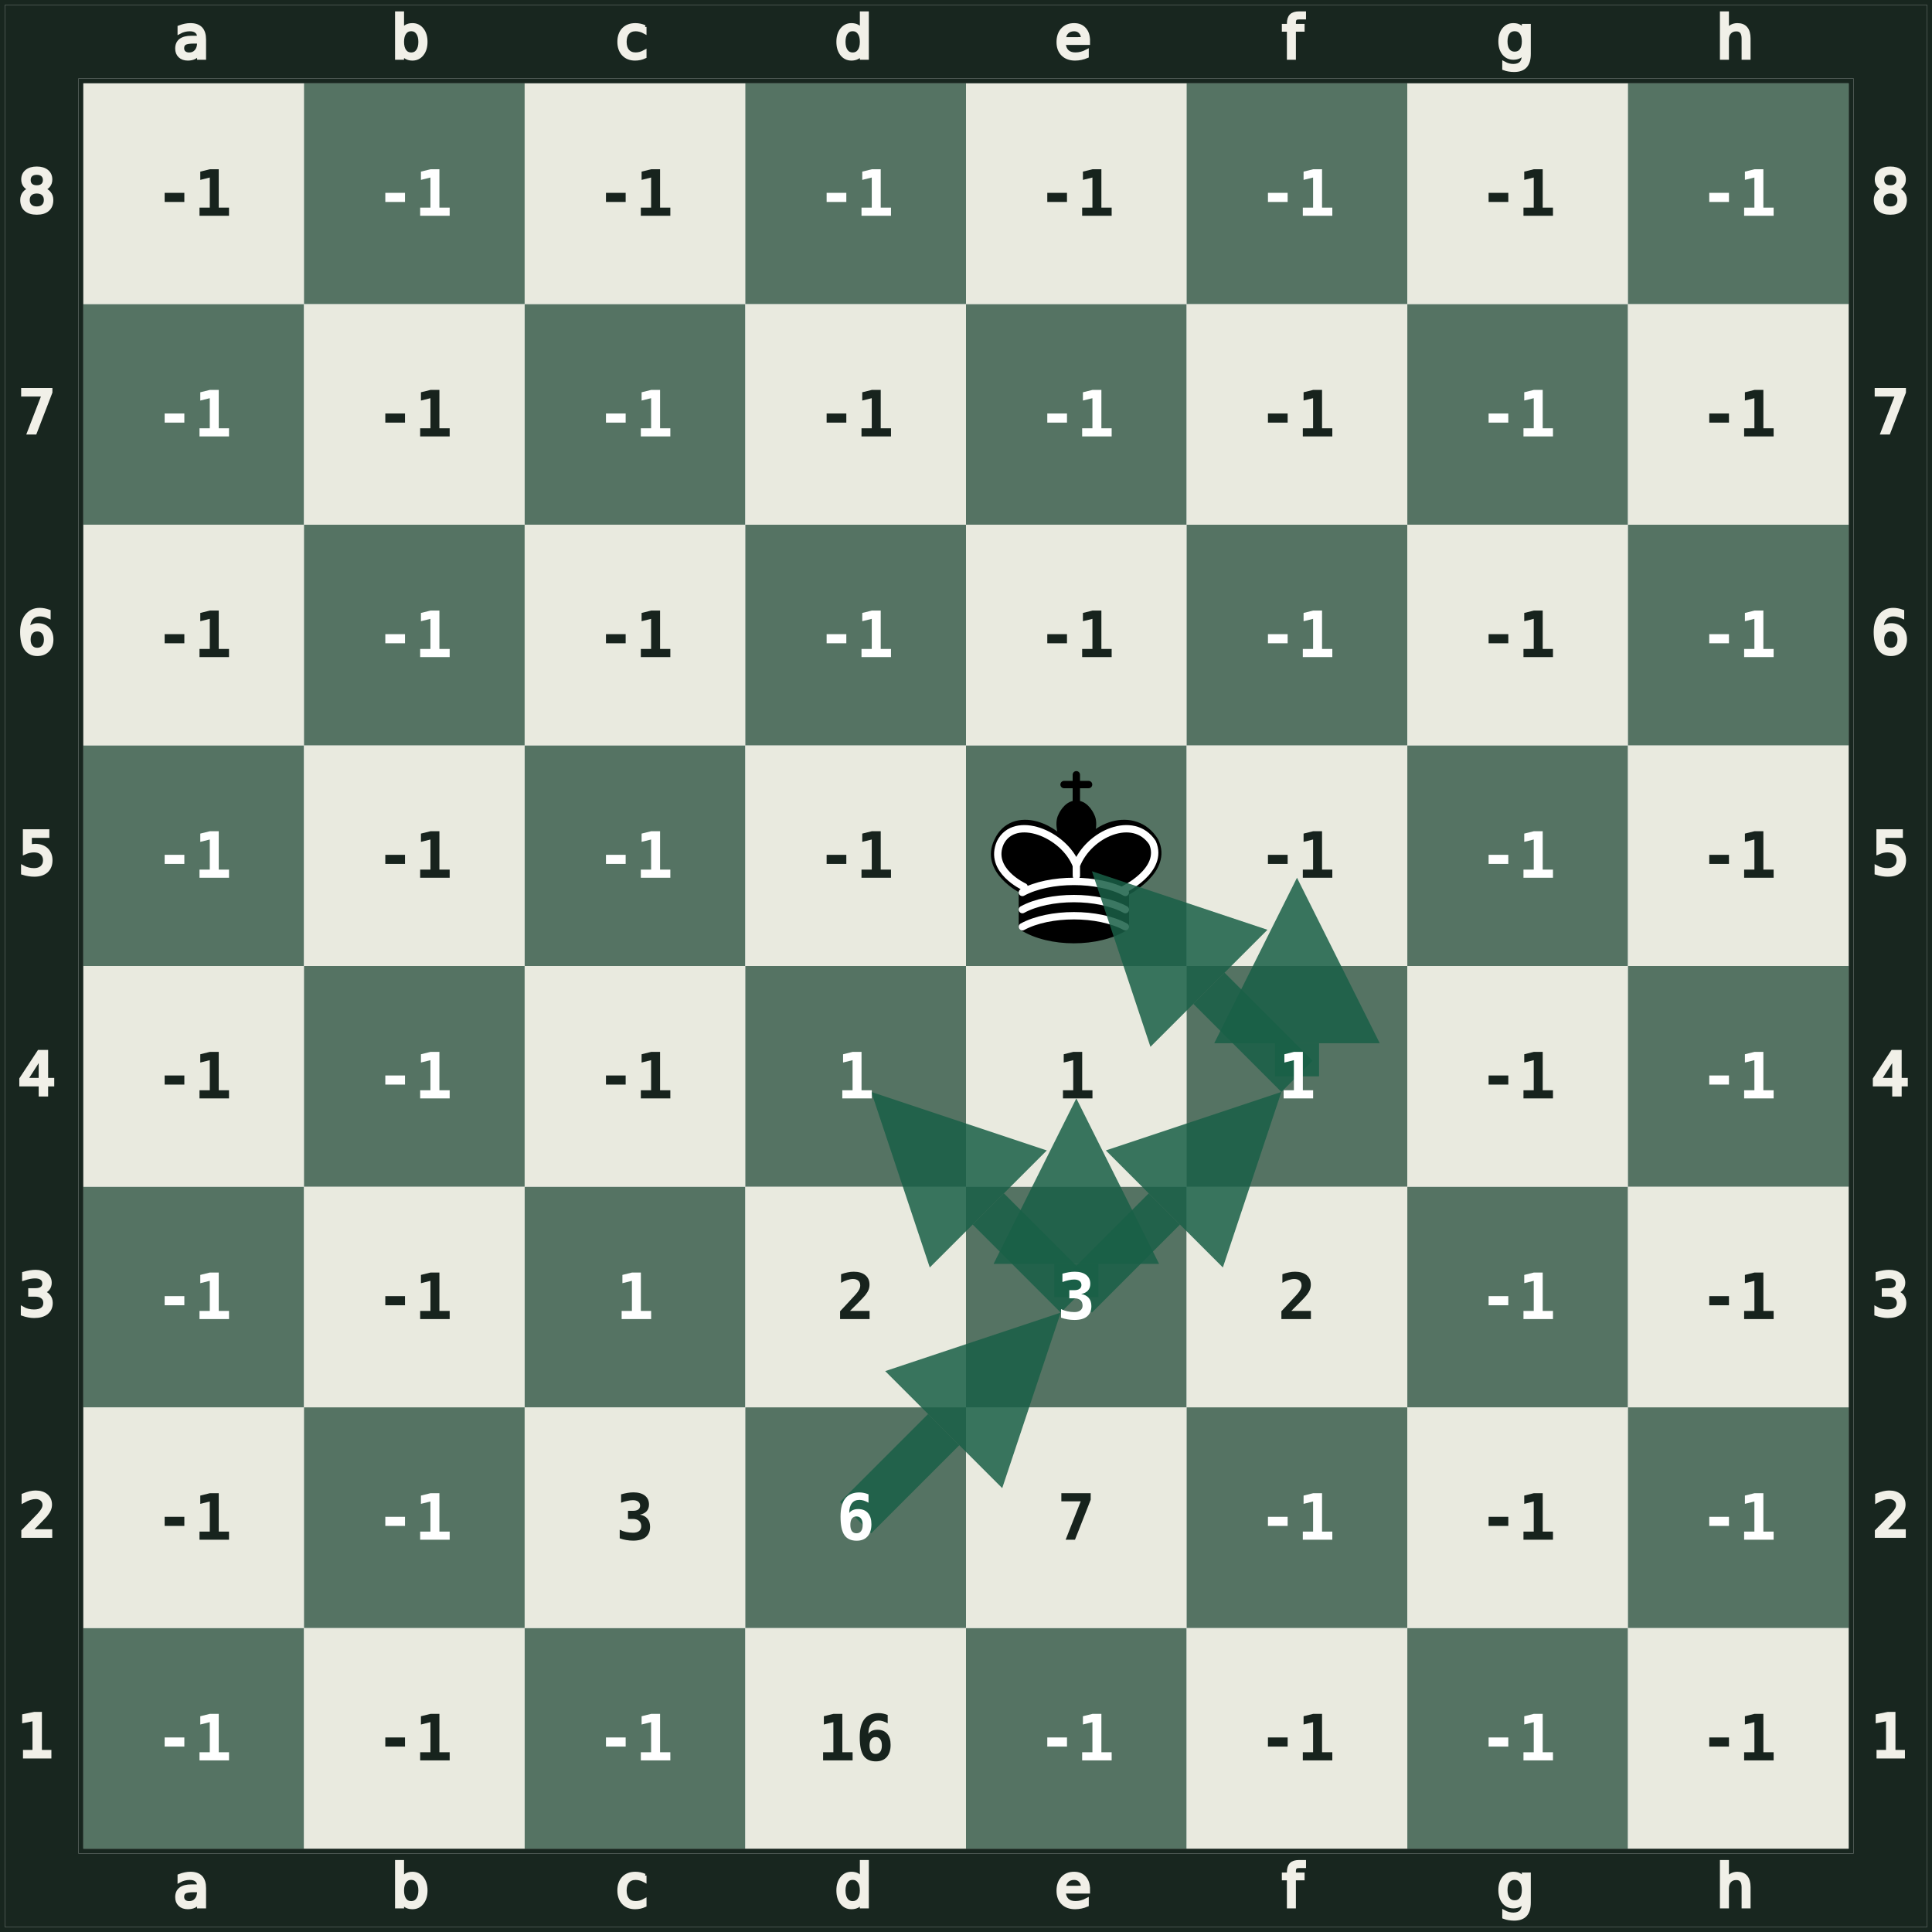
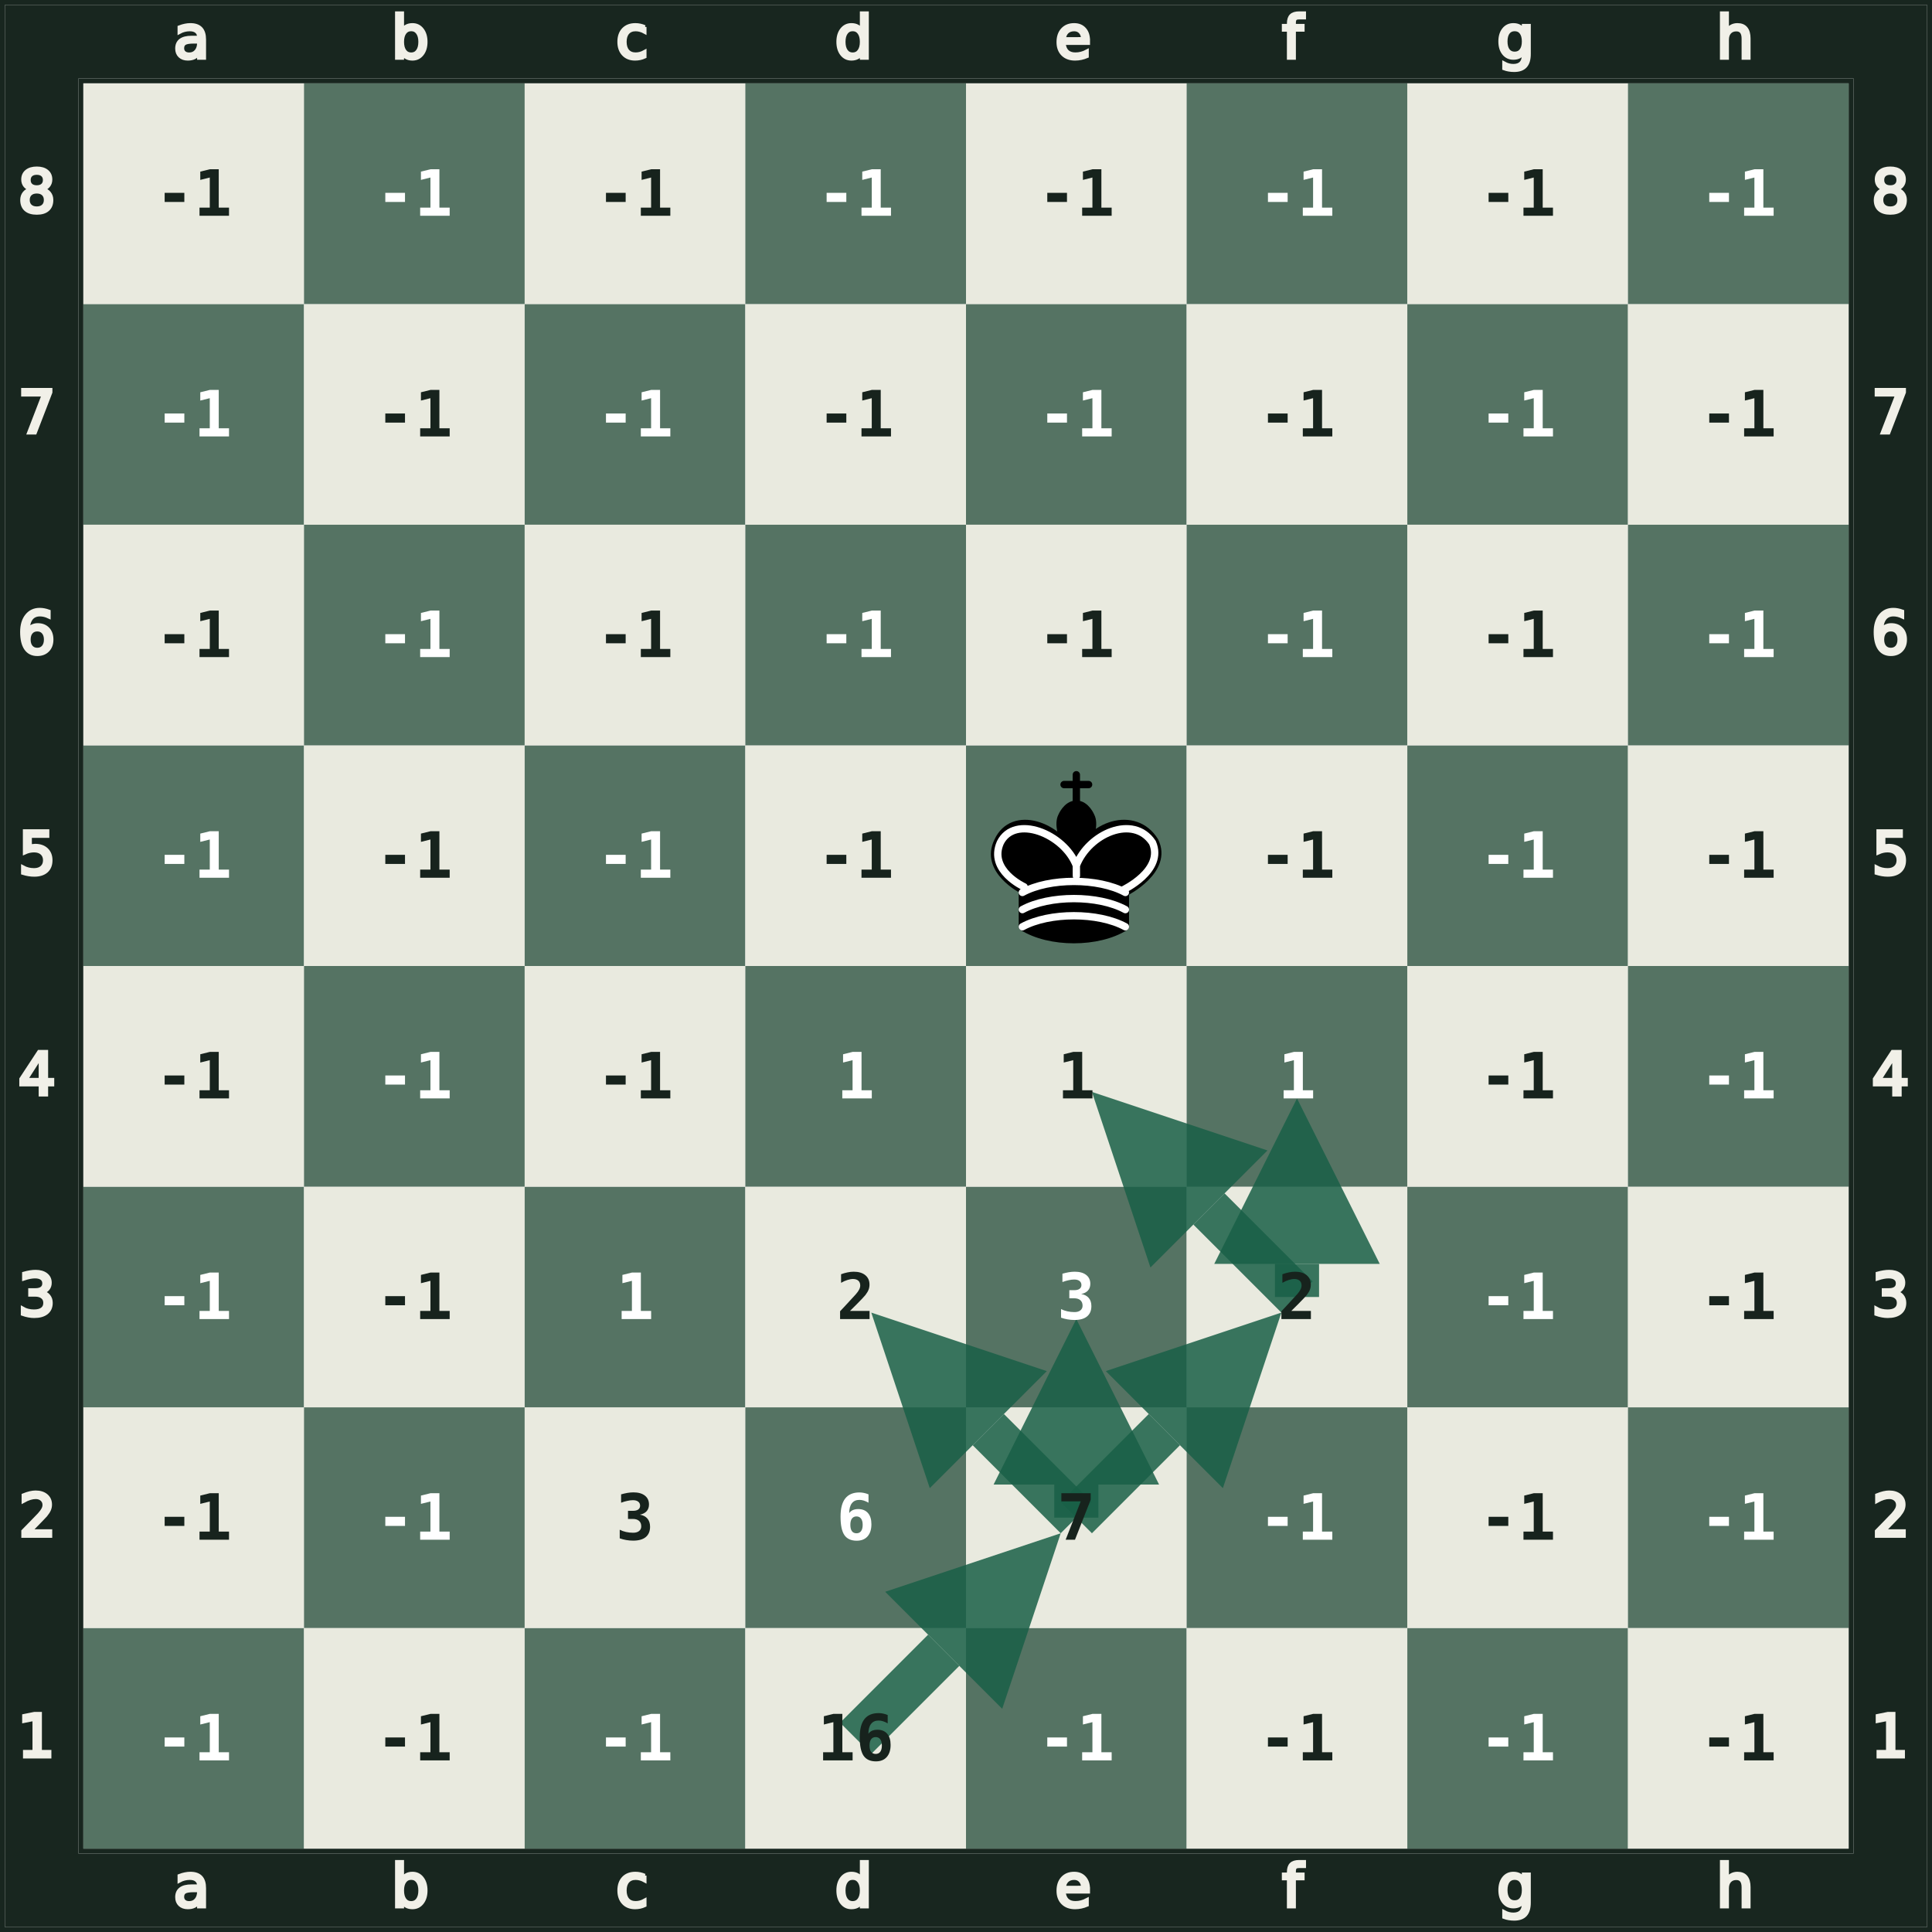
<svg xmlns="http://www.w3.org/2000/svg" xmlns:xlink="http://www.w3.org/1999/xlink" viewBox="0 0 394 394">
  <style>.piece { filter: drop-shadow(0 1px 0 rgba(255,255,255,.18)); }</style>
  <defs>
    <g id="black-king" class="black king" fill="none" fill-rule="evenodd" stroke="#000" stroke-width="1.5" stroke-linecap="round" stroke-linejoin="round">
      <path d="M22.5 11.63V6" stroke-linejoin="miter" />
      <path d="M22.5 25s4.5-7.5 3-10.5c0 0-1-2.5-3-2.5s-3 2.5-3 2.5c-1.5 3 3 10.5 3 10.5" fill="#000" stroke-linecap="butt" stroke-linejoin="miter" />
      <path d="M11.5 37c5.5 3.5 15.5 3.5 21 0v-7s9-4.5 6-10.5c-4-6.5-13.5-3.5-16 4V27v-3.5c-3.5-7.5-13-10.5-16-4-3 6 5 10 5 10V37z" fill="#000" />
      <path d="M20 8h5" stroke-linejoin="miter" />
      <path d="M32 29.5s8.5-4 6.03-9.65C34.15 14 25 18 22.5 24.5l.01 2.1-.01-2.1C20 18 9.906 14 6.997 19.85c-2.497 5.65 4.853 9 4.853 9M11.5 30c5.5-3 15.5-3 21 0m-21 3.5c5.5-3 15.5-3 21 0m-21 3.5c5.5-3 15.5-3 21 0" stroke="#fff" />
    </g>
  </defs>
  <rect x="0.5" y="0.5" width="393" height="393" fill="none" stroke="#18261f" stroke-width="1" />
  <rect x="8.5" y="8.5" width="377" height="377" fill="none" stroke="#18261f" stroke-width="15" />
  <rect x="16.5" y="16.5" width="361" height="361" fill="none" stroke="#18261f" stroke-width="1" />
  <g transform="translate(22, 1) scale(0.75, 0.75)" fill="#f1f0e8" stroke="#f1f0e8">
    <path d="M23.328 10.016q-1.742 0-2.414.398-.672.398-.672 1.36 0 .765.5 1.218.508.445 1.375.445 1.196 0 1.914-.843.727-.852.727-2.258v-.32zm2.867-.594v4.992h-1.437v-1.328q-.492.797-1.227 1.18-.734.375-1.797.375-1.343 0-2.14-.75-.79-.758-.79-2.024 0-1.476.985-2.226.992-.75 2.953-.75h2.016V8.75q0-.992-.656-1.531-.649-.547-1.829-.547-.75 0-1.46.18-.711.18-1.368.539V6.062q.79-.304 1.532-.453.742-.156 1.445-.156 1.898 0 2.836.984.937.985.937 2.985z" />
  </g>
  <g transform="translate(22, 378) scale(0.75, 0.75)" fill="#f1f0e8" stroke="#f1f0e8">
    <path d="M23.328 10.016q-1.742 0-2.414.398-.672.398-.672 1.36 0 .765.5 1.218.508.445 1.375.445 1.196 0 1.914-.843.727-.852.727-2.258v-.32zm2.867-.594v4.992h-1.437v-1.328q-.492.797-1.227 1.18-.734.375-1.797.375-1.343 0-2.14-.75-.79-.758-.79-2.024 0-1.476.985-2.226.992-.75 2.953-.75h2.016V8.75q0-.992-.656-1.531-.649-.547-1.829-.547-.75 0-1.46.18-.711.18-1.368.539V6.062q.79-.304 1.532-.453.742-.156 1.445-.156 1.898 0 2.836.984.937.985.937 2.985z" />
  </g>
  <g transform="translate(67, 1) scale(0.75, 0.75)" fill="#f1f0e8" stroke="#f1f0e8">
    <path d="M24.922 10.047q0-1.586-.656-2.485-.649-.906-1.79-.906-1.14 0-1.796.906-.649.899-.649 2.485 0 1.586.649 2.492.656.898 1.797.898 1.14 0 1.789-.898.656-.906.656-2.492zm-4.89-3.055q.452-.781 1.14-1.156.695-.383 1.656-.383 1.594 0 2.586 1.266 1 1.265 1 3.328 0 2.062-1 3.328-.992 1.266-2.586 1.266-.96 0-1.656-.375-.688-.383-1.14-1.164v1.312h-1.446V2.258h1.445z" />
  </g>
  <g transform="translate(67, 378) scale(0.75, 0.75)" fill="#f1f0e8" stroke="#f1f0e8">
    <path d="M24.922 10.047q0-1.586-.656-2.485-.649-.906-1.79-.906-1.14 0-1.796.906-.649.899-.649 2.485 0 1.586.649 2.492.656.898 1.797.898 1.14 0 1.789-.898.656-.906.656-2.492zm-4.89-3.055q.452-.781 1.14-1.156.695-.383 1.656-.383 1.594 0 2.586 1.266 1 1.265 1 3.328 0 2.062-1 3.328-.992 1.266-2.586 1.266-.96 0-1.656-.375-.688-.383-1.14-1.164v1.312h-1.446V2.258h1.445z" />
  </g>
  <g transform="translate(112, 1) scale(0.75, 0.75)" fill="#f1f0e8" stroke="#f1f0e8">
    <path d="M25.96 6v1.344q-.608-.336-1.226-.5-.609-.172-1.234-.172-1.398 0-2.172.89-.773.883-.773 2.485 0 1.601.773 2.492.774.883 2.172.883.625 0 1.234-.164.618-.172 1.227-.508v1.328q-.602.281-1.25.422-.64.14-1.367.14-1.977 0-3.14-1.242-1.165-1.242-1.165-3.351 0-2.14 1.172-3.367 1.18-1.227 3.227-1.227.664 0 1.296.14.633.134 1.227.407z" />
  </g>
  <g transform="translate(112, 378) scale(0.75, 0.75)" fill="#f1f0e8" stroke="#f1f0e8">
    <path d="M25.96 6v1.344q-.608-.336-1.226-.5-.609-.172-1.234-.172-1.398 0-2.172.89-.773.883-.773 2.485 0 1.601.773 2.492.774.883 2.172.883.625 0 1.234-.164.618-.172 1.227-.508v1.328q-.602.281-1.25.422-.64.14-1.367.14-1.977 0-3.14-1.242-1.165-1.242-1.165-3.351 0-2.14 1.172-3.367 1.18-1.227 3.227-1.227.664 0 1.296.14.633.134 1.227.407z" />
  </g>
  <g transform="translate(157, 1) scale(0.75, 0.75)" fill="#f1f0e8" stroke="#f1f0e8">
    <path d="M24.973 6.992V2.258h1.437v12.156h-1.437v-1.312q-.453.78-1.149 1.164-.687.375-1.656.375-1.586 0-2.586-1.266-.992-1.266-.992-3.328 0-2.063.992-3.328 1-1.266 2.586-1.266.969 0 1.656.383.696.375 1.149 1.156zm-4.899 3.055q0 1.586.649 2.492.656.898 1.797.898 1.14 0 1.796-.898.657-.906.657-2.492 0-1.586-.657-2.485-.656-.906-1.796-.906-1.141 0-1.797.906-.649.899-.649 2.485z" />
  </g>
  <g transform="translate(157, 378) scale(0.75, 0.75)" fill="#f1f0e8" stroke="#f1f0e8">
    <path d="M24.973 6.992V2.258h1.437v12.156h-1.437v-1.312q-.453.78-1.149 1.164-.687.375-1.656.375-1.586 0-2.586-1.266-.992-1.266-.992-3.328 0-2.063.992-3.328 1-1.266 2.586-1.266.969 0 1.656.383.696.375 1.149 1.156zm-4.899 3.055q0 1.586.649 2.492.656.898 1.797.898 1.14 0 1.796-.898.657-.906.657-2.492 0-1.586-.657-2.485-.656-.906-1.796-.906-1.141 0-1.797.906-.649.899-.649 2.485z" />
  </g>
  <g transform="translate(202, 1) scale(0.75, 0.75)" fill="#f1f0e8" stroke="#f1f0e8">
    <path d="M26.555 9.68v.703h-6.61q.094 1.484.89 2.265.806.774 2.235.774.828 0 1.602-.203.781-.203 1.547-.61v1.36q-.774.328-1.586.5-.813.172-1.649.172-2.093 0-3.32-1.22-1.219-1.218-1.219-3.296 0-2.148 1.157-3.406 1.164-1.266 3.132-1.266 1.766 0 2.79 1.14 1.03 1.134 1.03 3.087zm-1.438-.422q-.015-1.18-.664-1.883-.64-.703-1.703-.703-1.203 0-1.93.68-.718.68-.828 1.914z" />
  </g>
  <g transform="translate(202, 378) scale(0.75, 0.75)" fill="#f1f0e8" stroke="#f1f0e8">
    <path d="M26.555 9.68v.703h-6.61q.094 1.484.89 2.265.806.774 2.235.774.828 0 1.602-.203.781-.203 1.547-.61v1.36q-.774.328-1.586.5-.813.172-1.649.172-2.093 0-3.32-1.22-1.219-1.218-1.219-3.296 0-2.148 1.157-3.406 1.164-1.266 3.132-1.266 1.766 0 2.79 1.14 1.03 1.134 1.03 3.087zm-1.438-.422q-.015-1.18-.664-1.883-.64-.703-1.703-.703-1.203 0-1.93.68-.718.68-.828 1.914z" />
  </g>
  <g transform="translate(247, 1) scale(0.75, 0.75)" fill="#f1f0e8" stroke="#f1f0e8">
    <path d="M25.285 2.258v1.195H23.91q-.773 0-1.078.313-.297.312-.297 1.125v.773h2.367v1.117h-2.367v7.633H21.09V6.781h-1.375V5.664h1.375v-.61q0-1.46.68-2.124.68-.672 2.156-.672z" />
  </g>
  <g transform="translate(247, 378) scale(0.75, 0.75)" fill="#f1f0e8" stroke="#f1f0e8">
    <path d="M25.285 2.258v1.195H23.91q-.773 0-1.078.313-.297.312-.297 1.125v.773h2.367v1.117h-2.367v7.633H21.09V6.781h-1.375V5.664h1.375v-.61q0-1.46.68-2.124.68-.672 2.156-.672z" />
  </g>
  <g transform="translate(292, 1) scale(0.75, 0.75)" fill="#f1f0e8" stroke="#f1f0e8">
    <path d="M24.973 9.937q0-1.562-.649-2.421-.64-.86-1.804-.86-1.157 0-1.805.86-.64.859-.64 2.421 0 1.555.64 2.415.648.859 1.805.859 1.164 0 1.804-.86.649-.859.649-2.414zm1.437 3.391q0 2.234-.992 3.32-.992 1.094-3.04 1.094-.757 0-1.429-.117-.672-.11-1.304-.344v-1.398q.632.344 1.25.508.617.164 1.257.164 1.414 0 2.118-.743.703-.734.703-2.226v-.711q-.446.773-1.141 1.156-.695.383-1.664.383-1.61 0-2.594-1.227-.984-1.226-.984-3.25 0-2.03.984-3.257.985-1.227 2.594-1.227.969 0 1.664.383t1.14 1.156V5.664h1.438z" />
  </g>
  <g transform="translate(292, 378) scale(0.75, 0.75)" fill="#f1f0e8" stroke="#f1f0e8">
    <path d="M24.973 9.937q0-1.562-.649-2.421-.64-.86-1.804-.86-1.157 0-1.805.86-.64.859-.64 2.421 0 1.555.64 2.415.648.859 1.805.859 1.164 0 1.804-.86.649-.859.649-2.414zm1.437 3.391q0 2.234-.992 3.32-.992 1.094-3.04 1.094-.757 0-1.429-.117-.672-.11-1.304-.344v-1.398q.632.344 1.25.508.617.164 1.257.164 1.414 0 2.118-.743.703-.734.703-2.226v-.711q-.446.773-1.141 1.156-.695.383-1.664.383-1.61 0-2.594-1.227-.984-1.226-.984-3.25 0-2.03.984-3.257.985-1.227 2.594-1.227.969 0 1.664.383t1.14 1.156V5.664h1.438z" />
  </g>
  <g transform="translate(337, 1) scale(0.75, 0.75)" fill="#f1f0e8" stroke="#f1f0e8">
    <path d="M26.164 9.133v5.281h-1.437V9.18q0-1.243-.485-1.86-.484-.617-1.453-.617-1.164 0-1.836.742-.672.742-.672 2.024v4.945h-1.445V2.258h1.445v4.765q.516-.789 1.211-1.18.703-.39 1.617-.39 1.508 0 2.282.938.773.93.773 2.742z" />
  </g>
  <g transform="translate(337, 378) scale(0.75, 0.75)" fill="#f1f0e8" stroke="#f1f0e8">
    <path d="M26.164 9.133v5.281h-1.437V9.18q0-1.243-.485-1.86-.484-.617-1.453-.617-1.164 0-1.836.742-.672.742-.672 2.024v4.945h-1.445V2.258h1.445v4.765q.516-.789 1.211-1.18.703-.39 1.617-.39 1.508 0 2.282.938.773.93.773 2.742z" />
  </g>
  <g transform="translate(0, 337) scale(0.75, 0.75)" fill="#f1f0e8" stroke="#f1f0e8">
    <path d="M6.754 26.996h2.578v-8.898l-2.805.562v-1.437l2.79-.563h1.578v10.336h2.578v1.328h-6.72z" />
  </g>
  <g transform="translate(378, 337) scale(0.75, 0.75)" fill="#f1f0e8" stroke="#f1f0e8">
    <path d="M6.754 26.996h2.578v-8.898l-2.805.562v-1.437l2.79-.563h1.578v10.336h2.578v1.328h-6.72z" />
  </g>
  <g transform="translate(0, 292) scale(0.75, 0.75)" fill="#f1f0e8" stroke="#f1f0e8">
    <path d="M8.195 26.996h5.508v1.328H6.297v-1.328q.898-.93 2.445-2.492 1.555-1.57 1.953-2.024.758-.851 1.055-1.437.305-.594.305-1.164 0-.93-.657-1.516-.648-.586-1.695-.586-.742 0-1.57.258-.82.258-1.758.781v-1.593q.953-.383 1.781-.578.828-.196 1.516-.196 1.812 0 2.89.906 1.079.907 1.079 2.422 0 .72-.274 1.368-.265.64-.976 1.515-.196.227-1.243 1.313-1.046 1.078-2.953 3.023z" />
  </g>
  <g transform="translate(378, 292) scale(0.75, 0.75)" fill="#f1f0e8" stroke="#f1f0e8">
    <path d="M8.195 26.996h5.508v1.328H6.297v-1.328q.898-.93 2.445-2.492 1.555-1.57 1.953-2.024.758-.851 1.055-1.437.305-.594.305-1.164 0-.93-.657-1.516-.648-.586-1.695-.586-.742 0-1.57.258-.82.258-1.758.781v-1.593q.953-.383 1.781-.578.828-.196 1.516-.196 1.812 0 2.89.906 1.079.907 1.079 2.422 0 .72-.274 1.368-.265.64-.976 1.515-.196.227-1.243 1.313-1.046 1.078-2.953 3.023z" />
  </g>
  <g transform="translate(0, 247) scale(0.75, 0.75)" fill="#f1f0e8" stroke="#f1f0e8">
    <path d="M11.434 22.035q1.132.242 1.765 1.008.64.766.64 1.89 0 1.727-1.187 2.672-1.187.946-3.375.946-.734 0-1.515-.149-.774-.14-1.602-.43V26.45q.656.383 1.438.578.78.196 1.632.196 1.485 0 2.258-.586.782-.586.782-1.703 0-1.032-.727-1.61-.719-.586-2.008-.586h-1.36v-1.297h1.423q1.164 0 1.78-.46.618-.47.618-1.344 0-.899-.64-1.375-.633-.485-1.82-.485-.65 0-1.391.141-.743.14-1.633.437V16.95q.898-.25 1.68-.375.788-.125 1.484-.125 1.797 0 2.844.82 1.046.813 1.046 2.204 0 .968-.554 1.64-.555.664-1.578.922z" />
  </g>
  <g transform="translate(378, 247) scale(0.75, 0.75)" fill="#f1f0e8" stroke="#f1f0e8">
    <path d="M11.434 22.035q1.132.242 1.765 1.008.64.766.64 1.89 0 1.727-1.187 2.672-1.187.946-3.375.946-.734 0-1.515-.149-.774-.14-1.602-.43V26.45q.656.383 1.438.578.78.196 1.632.196 1.485 0 2.258-.586.782-.586.782-1.703 0-1.032-.727-1.61-.719-.586-2.008-.586h-1.36v-1.297h1.423q1.164 0 1.78-.46.618-.47.618-1.344 0-.899-.64-1.375-.633-.485-1.82-.485-.65 0-1.391.141-.743.14-1.633.437V16.95q.898-.25 1.68-.375.788-.125 1.484-.125 1.797 0 2.844.82 1.046.813 1.046 2.204 0 .968-.554 1.64-.555.664-1.578.922z" />
  </g>
  <g transform="translate(0, 202) scale(0.75, 0.75)" fill="#f1f0e8" stroke="#f1f0e8">
    <path d="M11.016 18.035L7.03 24.262h3.985zm-.414-1.375h1.984v7.602h1.664v1.312h-1.664v2.75h-1.57v-2.75H5.75v-1.523z" />
  </g>
  <g transform="translate(378, 202) scale(0.75, 0.75)" fill="#f1f0e8" stroke="#f1f0e8">
    <path d="M11.016 18.035L7.03 24.262h3.985zm-.414-1.375h1.984v7.602h1.664v1.312h-1.664v2.75h-1.57v-2.75H5.75v-1.523z" />
  </g>
  <g transform="translate(0, 157) scale(0.75, 0.75)" fill="#f1f0e8" stroke="#f1f0e8">
    <path d="M6.719 16.66h6.195v1.328h-4.75v2.86q.344-.118.688-.172.343-.063.687-.063 1.953 0 3.094 1.07 1.14 1.07 1.14 2.899 0 1.883-1.171 2.93-1.172 1.039-3.305 1.039-.735 0-1.5-.125-.758-.125-1.57-.375v-1.586q.703.383 1.453.57.75.188 1.586.188 1.351 0 2.14-.711.79-.711.79-1.93 0-1.219-.79-1.93-.789-.71-2.14-.71-.633 0-1.266.14-.625.14-1.281.438z" />
  </g>
  <g transform="translate(378, 157) scale(0.75, 0.75)" fill="#f1f0e8" stroke="#f1f0e8">
    <path d="M6.719 16.66h6.195v1.328h-4.75v2.86q.344-.118.688-.172.343-.063.687-.063 1.953 0 3.094 1.07 1.14 1.07 1.14 2.899 0 1.883-1.171 2.93-1.172 1.039-3.305 1.039-.735 0-1.5-.125-.758-.125-1.57-.375v-1.586q.703.383 1.453.57.75.188 1.586.188 1.351 0 2.14-.711.79-.711.79-1.93 0-1.219-.79-1.93-.789-.71-2.14-.71-.633 0-1.266.14-.625.14-1.281.438z" />
  </g>
  <g transform="translate(0, 112) scale(0.75, 0.75)" fill="#f1f0e8" stroke="#f1f0e8">
    <path d="M10.137 21.863q-1.063 0-1.688.727-.617.726-.617 1.992 0 1.258.617 1.992.625.727 1.688.727 1.062 0 1.68-.727.624-.734.624-1.992 0-1.266-.625-1.992-.617-.727-1.68-.727zm3.133-4.945v1.437q-.594-.28-1.204-.43-.601-.148-1.195-.148-1.562 0-2.39 1.055-.82 1.055-.938 3.188.46-.68 1.156-1.04.696-.367 1.531-.367 1.758 0 2.774 1.07 1.023 1.063 1.023 2.899 0 1.797-1.062 2.883-1.063 1.086-2.828 1.086-2.024 0-3.094-1.547-1.07-1.555-1.07-4.5 0-2.766 1.312-4.406 1.313-1.649 3.524-1.649.593 0 1.195.117.61.118 1.266.352z" />
  </g>
  <g transform="translate(378, 112) scale(0.75, 0.75)" fill="#f1f0e8" stroke="#f1f0e8">
    <path d="M10.137 21.863q-1.063 0-1.688.727-.617.726-.617 1.992 0 1.258.617 1.992.625.727 1.688.727 1.062 0 1.68-.727.624-.734.624-1.992 0-1.266-.625-1.992-.617-.727-1.68-.727zm3.133-4.945v1.437q-.594-.28-1.204-.43-.601-.148-1.195-.148-1.562 0-2.39 1.055-.82 1.055-.938 3.188.46-.68 1.156-1.04.696-.367 1.531-.367 1.758 0 2.774 1.07 1.023 1.063 1.023 2.899 0 1.797-1.062 2.883-1.063 1.086-2.828 1.086-2.024 0-3.094-1.547-1.07-1.555-1.07-4.5 0-2.766 1.312-4.406 1.313-1.649 3.524-1.649.593 0 1.195.117.61.118 1.266.352z" />
  </g>
  <g transform="translate(0, 67) scale(0.75, 0.75)" fill="#f1f0e8" stroke="#f1f0e8">
    <path d="M6.25 16.66h7.5v.672L9.516 28.324H7.867l3.985-10.336H6.25z" />
  </g>
  <g transform="translate(378, 67) scale(0.75, 0.75)" fill="#f1f0e8" stroke="#f1f0e8">
    <path d="M6.25 16.66h7.5v.672L9.516 28.324H7.867l3.985-10.336H6.25z" />
  </g>
  <g transform="translate(0, 22) scale(0.75, 0.75)" fill="#f1f0e8" stroke="#f1f0e8">
    <path d="M10 22.785q-1.125 0-1.773.602-.641.601-.641 1.656t.64 1.656q.649.602 1.774.602t1.773-.602q.649-.61.649-1.656 0-1.055-.649-1.656-.64-.602-1.773-.602zm-1.578-.672q-1.016-.25-1.586-.945-.563-.695-.563-1.695 0-1.399.993-2.211 1-.813 2.734-.813 1.742 0 2.734.813.993.812.993 2.21 0 1-.57 1.696-.563.695-1.571.945 1.14.266 1.773 1.04.641.773.641 1.89 0 1.695-1.04 2.602-1.03.906-2.96.906t-2.969-.906Q6 26.738 6 25.043q0-1.117.64-1.89.641-.774 1.782-1.04zm-.578-2.492q0 .906.562 1.414.57.508 1.594.508 1.016 0 1.586-.508.578-.508.578-1.414 0-.906-.578-1.414-.57-.508-1.586-.508-1.023 0-1.594.508-.562.508-.562 1.414z" />
  </g>
  <g transform="translate(378, 22) scale(0.75, 0.75)" fill="#f1f0e8" stroke="#f1f0e8">
    <path d="M10 22.785q-1.125 0-1.773.602-.641.601-.641 1.656t.64 1.656q.649.602 1.774.602t1.773-.602q.649-.61.649-1.656 0-1.055-.649-1.656-.64-.602-1.773-.602zm-1.578-.672q-1.016-.25-1.586-.945-.563-.695-.563-1.695 0-1.399.993-2.211 1-.813 2.734-.813 1.742 0 2.734.813.993.812.993 2.21 0 1-.57 1.696-.563.695-1.571.945 1.14.266 1.773 1.04.641.773.641 1.89 0 1.695-1.04 2.602-1.03.906-2.96.906t-2.969-.906Q6 26.738 6 25.043q0-1.117.64-1.89.641-.774 1.782-1.04zm-.578-2.492q0 .906.562 1.414.57.508 1.594.508 1.016 0 1.586-.508.578-.508.578-1.414 0-.906-.578-1.414-.57-.508-1.586-.508-1.023 0-1.594.508-.562.508-.562 1.414z" />
  </g>
  <rect x="17" y="332" width="45" height="45" class="square dark a1" stroke="none" fill="#557363" />
  <rect x="62" y="332" width="45" height="45" class="square light b1" stroke="none" fill="#e9eadf" />
  <rect x="107" y="332" width="45" height="45" class="square dark c1" stroke="none" fill="#557363" />
  <rect x="152" y="332" width="45" height="45" class="square light d1" stroke="none" fill="#e9eadf" />
  <rect x="197" y="332" width="45" height="45" class="square dark e1" stroke="none" fill="#557363" />
  <rect x="242" y="332" width="45" height="45" class="square light f1" stroke="none" fill="#e9eadf" />
  <rect x="287" y="332" width="45" height="45" class="square dark g1" stroke="none" fill="#557363" />
  <rect x="332" y="332" width="45" height="45" class="square light h1" stroke="none" fill="#e9eadf" />
  <rect x="17" y="287" width="45" height="45" class="square light a2" stroke="none" fill="#e9eadf" />
  <rect x="62" y="287" width="45" height="45" class="square dark b2" stroke="none" fill="#557363" />
  <rect x="107" y="287" width="45" height="45" class="square light c2" stroke="none" fill="#e9eadf" />
  <rect x="152" y="287" width="45" height="45" class="square dark d2" stroke="none" fill="#557363" />
  <rect x="197" y="287" width="45" height="45" class="square light e2" stroke="none" fill="#e9eadf" />
  <rect x="242" y="287" width="45" height="45" class="square dark f2" stroke="none" fill="#557363" />
  <rect x="287" y="287" width="45" height="45" class="square light g2" stroke="none" fill="#e9eadf" />
  <rect x="332" y="287" width="45" height="45" class="square dark h2" stroke="none" fill="#557363" />
  <rect x="17" y="242" width="45" height="45" class="square dark a3" stroke="none" fill="#557363" />
  <rect x="62" y="242" width="45" height="45" class="square light b3" stroke="none" fill="#e9eadf" />
  <rect x="107" y="242" width="45" height="45" class="square dark c3" stroke="none" fill="#557363" />
  <rect x="152" y="242" width="45" height="45" class="square light d3" stroke="none" fill="#e9eadf" />
  <rect x="197" y="242" width="45" height="45" class="square dark e3" stroke="none" fill="#557363" />
  <rect x="242" y="242" width="45" height="45" class="square light f3" stroke="none" fill="#e9eadf" />
  <rect x="287" y="242" width="45" height="45" class="square dark g3" stroke="none" fill="#557363" />
  <rect x="332" y="242" width="45" height="45" class="square light h3" stroke="none" fill="#e9eadf" />
  <rect x="17" y="197" width="45" height="45" class="square light a4" stroke="none" fill="#e9eadf" />
  <rect x="62" y="197" width="45" height="45" class="square dark b4" stroke="none" fill="#557363" />
  <rect x="107" y="197" width="45" height="45" class="square light c4" stroke="none" fill="#e9eadf" />
  <rect x="152" y="197" width="45" height="45" class="square dark d4" stroke="none" fill="#557363" />
  <rect x="197" y="197" width="45" height="45" class="square light e4" stroke="none" fill="#e9eadf" />
  <rect x="242" y="197" width="45" height="45" class="square dark f4" stroke="none" fill="#557363" />
  <rect x="287" y="197" width="45" height="45" class="square light g4" stroke="none" fill="#e9eadf" />
  <rect x="332" y="197" width="45" height="45" class="square dark h4" stroke="none" fill="#557363" />
  <rect x="17" y="152" width="45" height="45" class="square dark a5" stroke="none" fill="#557363" />
  <rect x="62" y="152" width="45" height="45" class="square light b5" stroke="none" fill="#e9eadf" />
  <rect x="107" y="152" width="45" height="45" class="square dark c5" stroke="none" fill="#557363" />
  <rect x="152" y="152" width="45" height="45" class="square light d5" stroke="none" fill="#e9eadf" />
  <rect x="197" y="152" width="45" height="45" class="square dark e5" stroke="none" fill="#557363" />
  <rect x="242" y="152" width="45" height="45" class="square light f5" stroke="none" fill="#e9eadf" />
  <rect x="287" y="152" width="45" height="45" class="square dark g5" stroke="none" fill="#557363" />
  <rect x="332" y="152" width="45" height="45" class="square light h5" stroke="none" fill="#e9eadf" />
  <rect x="17" y="107" width="45" height="45" class="square light a6" stroke="none" fill="#e9eadf" />
  <rect x="62" y="107" width="45" height="45" class="square dark b6" stroke="none" fill="#557363" />
  <rect x="107" y="107" width="45" height="45" class="square light c6" stroke="none" fill="#e9eadf" />
  <rect x="152" y="107" width="45" height="45" class="square dark d6" stroke="none" fill="#557363" />
  <rect x="197" y="107" width="45" height="45" class="square light e6" stroke="none" fill="#e9eadf" />
  <rect x="242" y="107" width="45" height="45" class="square dark f6" stroke="none" fill="#557363" />
  <rect x="287" y="107" width="45" height="45" class="square light g6" stroke="none" fill="#e9eadf" />
  <rect x="332" y="107" width="45" height="45" class="square dark h6" stroke="none" fill="#557363" />
  <rect x="17" y="62" width="45" height="45" class="square dark a7" stroke="none" fill="#557363" />
  <rect x="62" y="62" width="45" height="45" class="square light b7" stroke="none" fill="#e9eadf" />
  <rect x="107" y="62" width="45" height="45" class="square dark c7" stroke="none" fill="#557363" />
  <rect x="152" y="62" width="45" height="45" class="square light d7" stroke="none" fill="#e9eadf" />
  <rect x="197" y="62" width="45" height="45" class="square dark e7" stroke="none" fill="#557363" />
  <rect x="242" y="62" width="45" height="45" class="square light f7" stroke="none" fill="#e9eadf" />
  <rect x="287" y="62" width="45" height="45" class="square dark g7" stroke="none" fill="#557363" />
  <rect x="332" y="62" width="45" height="45" class="square light h7" stroke="none" fill="#e9eadf" />
  <rect x="17" y="17" width="45" height="45" class="square light a8" stroke="none" fill="#e9eadf" />
  <rect x="62" y="17" width="45" height="45" class="square dark b8" stroke="none" fill="#557363" />
  <rect x="107" y="17" width="45" height="45" class="square light c8" stroke="none" fill="#e9eadf" />
  <rect x="152" y="17" width="45" height="45" class="square dark d8" stroke="none" fill="#557363" />
  <rect x="197" y="17" width="45" height="45" class="square light e8" stroke="none" fill="#e9eadf" />
  <rect x="242" y="17" width="45" height="45" class="square dark f8" stroke="none" fill="#557363" />
  <rect x="287" y="17" width="45" height="45" class="square light g8" stroke="none" fill="#e9eadf" />
  <rect x="332" y="17" width="45" height="45" class="square dark h8" stroke="none" fill="#557363" />
  <use href="#black-king" xlink:href="#black-king" transform="translate(197, 152)" />
-   <line x1="174.5" y1="309.5" x2="192.453" y2="291.547" stroke="#195f47d9" stroke-width="9.0" stroke-linecap="butt" class="arrow" />
-   <polygon points="216.318,267.682 180.521,279.614 204.386,303.479" fill="#195f47d9" class="arrow" />
-   <line x1="219.5" y1="264.5" x2="201.547" y2="246.547" stroke="#195f47d9" stroke-width="9.0" stroke-linecap="butt" class="arrow" />
-   <polygon points="177.682,222.682 189.614,258.479 213.479,234.614" fill="#195f47d9" class="arrow" />
-   <line x1="219.5" y1="264.5" x2="219.5" y2="257.75" stroke="#195f47d9" stroke-width="9.0" stroke-linecap="butt" class="arrow" />
-   <polygon points="219.5,224.0 202.625,257.75 236.375,257.75" fill="#195f47d9" class="arrow" />
-   <line x1="219.5" y1="264.5" x2="237.453" y2="246.547" stroke="#195f47d9" stroke-width="9.0" stroke-linecap="butt" class="arrow" />
-   <polygon points="261.318,222.682 225.521,234.614 249.386,258.479" fill="#195f47d9" class="arrow" />
-   <line x1="264.5" y1="219.5" x2="246.547" y2="201.547" stroke="#195f47d9" stroke-width="9.0" stroke-linecap="butt" class="arrow" />
-   <polygon points="222.682,177.682 234.614,213.479 258.479,189.614" fill="#195f47d9" class="arrow" />
-   <line x1="264.5" y1="219.5" x2="264.5" y2="212.75" stroke="#195f47d9" stroke-width="9.0" stroke-linecap="butt" class="arrow" />
-   <polygon points="264.5,179.0 247.625,212.75 281.375,212.75" fill="#195f47d9" class="arrow" />
+   <line x1="174.5" y1="354.5" x2="192.453" y2="336.547" stroke="#195f47d9" stroke-width="9.0" stroke-linecap="butt" class="arrow" />
+   <polygon points="216.318,312.682 180.521,324.614 204.386,348.479" fill="#195f47d9" class="arrow" />
+   <line x1="219.5" y1="309.5" x2="201.547" y2="291.547" stroke="#195f47d9" stroke-width="9.0" stroke-linecap="butt" class="arrow" />
+   <polygon points="177.682,267.682 189.614,303.479 213.479,279.614" fill="#195f47d9" class="arrow" />
+   <line x1="219.5" y1="309.5" x2="219.5" y2="302.75" stroke="#195f47d9" stroke-width="9.0" stroke-linecap="butt" class="arrow" />
+   <polygon points="219.5,269.0 202.625,302.75 236.375,302.75" fill="#195f47d9" class="arrow" />
+   <line x1="219.5" y1="309.5" x2="237.453" y2="291.547" stroke="#195f47d9" stroke-width="9.0" stroke-linecap="butt" class="arrow" />
+   <polygon points="261.318,267.682 225.521,279.614 249.386,303.479" fill="#195f47d9" class="arrow" />
+   <line x1="264.5" y1="264.5" x2="246.547" y2="246.547" stroke="#195f47d9" stroke-width="9.0" stroke-linecap="butt" class="arrow" />
+   <polygon points="222.682,222.682 234.614,258.479 258.479,234.614" fill="#195f47d9" class="arrow" />
+   <line x1="264.5" y1="264.5" x2="264.5" y2="257.75" stroke="#195f47d9" stroke-width="9.0" stroke-linecap="butt" class="arrow" />
+   <polygon points="264.5,224.0 247.625,257.75 281.375,257.75" fill="#195f47d9" class="arrow" />
  <text x="39.5" y="354.5" text-anchor="middle" dominant-baseline="central" font-family="ui-monospace, SFMono-Regular, Menlo, monospace" font-size="13" font-weight="700" fill="#ffffff">-1</text>
  <text x="84.5" y="354.5" text-anchor="middle" dominant-baseline="central" font-family="ui-monospace, SFMono-Regular, Menlo, monospace" font-size="13" font-weight="700" fill="#17231d">-1</text>
  <text x="129.5" y="354.5" text-anchor="middle" dominant-baseline="central" font-family="ui-monospace, SFMono-Regular, Menlo, monospace" font-size="13" font-weight="700" fill="#ffffff">-1</text>
  <text x="174.5" y="354.5" text-anchor="middle" dominant-baseline="central" font-family="ui-monospace, SFMono-Regular, Menlo, monospace" font-size="13" font-weight="700" fill="#17231d">16</text>
  <text x="219.5" y="354.5" text-anchor="middle" dominant-baseline="central" font-family="ui-monospace, SFMono-Regular, Menlo, monospace" font-size="13" font-weight="700" fill="#ffffff">-1</text>
  <text x="264.5" y="354.5" text-anchor="middle" dominant-baseline="central" font-family="ui-monospace, SFMono-Regular, Menlo, monospace" font-size="13" font-weight="700" fill="#17231d">-1</text>
  <text x="309.5" y="354.5" text-anchor="middle" dominant-baseline="central" font-family="ui-monospace, SFMono-Regular, Menlo, monospace" font-size="13" font-weight="700" fill="#ffffff">-1</text>
  <text x="354.5" y="354.5" text-anchor="middle" dominant-baseline="central" font-family="ui-monospace, SFMono-Regular, Menlo, monospace" font-size="13" font-weight="700" fill="#17231d">-1</text>
  <text x="39.5" y="309.5" text-anchor="middle" dominant-baseline="central" font-family="ui-monospace, SFMono-Regular, Menlo, monospace" font-size="13" font-weight="700" fill="#17231d">-1</text>
  <text x="84.5" y="309.5" text-anchor="middle" dominant-baseline="central" font-family="ui-monospace, SFMono-Regular, Menlo, monospace" font-size="13" font-weight="700" fill="#ffffff">-1</text>
  <text x="129.5" y="309.5" text-anchor="middle" dominant-baseline="central" font-family="ui-monospace, SFMono-Regular, Menlo, monospace" font-size="13" font-weight="700" fill="#17231d">3</text>
  <text x="174.5" y="309.5" text-anchor="middle" dominant-baseline="central" font-family="ui-monospace, SFMono-Regular, Menlo, monospace" font-size="13" font-weight="700" fill="#ffffff">6</text>
  <text x="219.5" y="309.5" text-anchor="middle" dominant-baseline="central" font-family="ui-monospace, SFMono-Regular, Menlo, monospace" font-size="13" font-weight="700" fill="#17231d">7</text>
  <text x="264.5" y="309.5" text-anchor="middle" dominant-baseline="central" font-family="ui-monospace, SFMono-Regular, Menlo, monospace" font-size="13" font-weight="700" fill="#ffffff">-1</text>
  <text x="309.5" y="309.5" text-anchor="middle" dominant-baseline="central" font-family="ui-monospace, SFMono-Regular, Menlo, monospace" font-size="13" font-weight="700" fill="#17231d">-1</text>
  <text x="354.5" y="309.5" text-anchor="middle" dominant-baseline="central" font-family="ui-monospace, SFMono-Regular, Menlo, monospace" font-size="13" font-weight="700" fill="#ffffff">-1</text>
  <text x="39.5" y="264.5" text-anchor="middle" dominant-baseline="central" font-family="ui-monospace, SFMono-Regular, Menlo, monospace" font-size="13" font-weight="700" fill="#ffffff">-1</text>
  <text x="84.5" y="264.5" text-anchor="middle" dominant-baseline="central" font-family="ui-monospace, SFMono-Regular, Menlo, monospace" font-size="13" font-weight="700" fill="#17231d">-1</text>
  <text x="129.5" y="264.5" text-anchor="middle" dominant-baseline="central" font-family="ui-monospace, SFMono-Regular, Menlo, monospace" font-size="13" font-weight="700" fill="#ffffff">1</text>
  <text x="174.5" y="264.5" text-anchor="middle" dominant-baseline="central" font-family="ui-monospace, SFMono-Regular, Menlo, monospace" font-size="13" font-weight="700" fill="#17231d">2</text>
  <text x="219.5" y="264.5" text-anchor="middle" dominant-baseline="central" font-family="ui-monospace, SFMono-Regular, Menlo, monospace" font-size="13" font-weight="700" fill="#ffffff">3</text>
  <text x="264.5" y="264.5" text-anchor="middle" dominant-baseline="central" font-family="ui-monospace, SFMono-Regular, Menlo, monospace" font-size="13" font-weight="700" fill="#17231d">2</text>
  <text x="309.5" y="264.5" text-anchor="middle" dominant-baseline="central" font-family="ui-monospace, SFMono-Regular, Menlo, monospace" font-size="13" font-weight="700" fill="#ffffff">-1</text>
  <text x="354.5" y="264.5" text-anchor="middle" dominant-baseline="central" font-family="ui-monospace, SFMono-Regular, Menlo, monospace" font-size="13" font-weight="700" fill="#17231d">-1</text>
  <text x="39.5" y="219.5" text-anchor="middle" dominant-baseline="central" font-family="ui-monospace, SFMono-Regular, Menlo, monospace" font-size="13" font-weight="700" fill="#17231d">-1</text>
  <text x="84.5" y="219.5" text-anchor="middle" dominant-baseline="central" font-family="ui-monospace, SFMono-Regular, Menlo, monospace" font-size="13" font-weight="700" fill="#ffffff">-1</text>
  <text x="129.5" y="219.5" text-anchor="middle" dominant-baseline="central" font-family="ui-monospace, SFMono-Regular, Menlo, monospace" font-size="13" font-weight="700" fill="#17231d">-1</text>
  <text x="174.5" y="219.5" text-anchor="middle" dominant-baseline="central" font-family="ui-monospace, SFMono-Regular, Menlo, monospace" font-size="13" font-weight="700" fill="#ffffff">1</text>
  <text x="219.5" y="219.5" text-anchor="middle" dominant-baseline="central" font-family="ui-monospace, SFMono-Regular, Menlo, monospace" font-size="13" font-weight="700" fill="#17231d">1</text>
  <text x="264.5" y="219.5" text-anchor="middle" dominant-baseline="central" font-family="ui-monospace, SFMono-Regular, Menlo, monospace" font-size="13" font-weight="700" fill="#ffffff">1</text>
  <text x="309.5" y="219.5" text-anchor="middle" dominant-baseline="central" font-family="ui-monospace, SFMono-Regular, Menlo, monospace" font-size="13" font-weight="700" fill="#17231d">-1</text>
  <text x="354.5" y="219.5" text-anchor="middle" dominant-baseline="central" font-family="ui-monospace, SFMono-Regular, Menlo, monospace" font-size="13" font-weight="700" fill="#ffffff">-1</text>
  <text x="39.5" y="174.5" text-anchor="middle" dominant-baseline="central" font-family="ui-monospace, SFMono-Regular, Menlo, monospace" font-size="13" font-weight="700" fill="#ffffff">-1</text>
  <text x="84.5" y="174.5" text-anchor="middle" dominant-baseline="central" font-family="ui-monospace, SFMono-Regular, Menlo, monospace" font-size="13" font-weight="700" fill="#17231d">-1</text>
  <text x="129.5" y="174.5" text-anchor="middle" dominant-baseline="central" font-family="ui-monospace, SFMono-Regular, Menlo, monospace" font-size="13" font-weight="700" fill="#ffffff">-1</text>
  <text x="174.5" y="174.5" text-anchor="middle" dominant-baseline="central" font-family="ui-monospace, SFMono-Regular, Menlo, monospace" font-size="13" font-weight="700" fill="#17231d">-1</text>
  <text x="264.5" y="174.5" text-anchor="middle" dominant-baseline="central" font-family="ui-monospace, SFMono-Regular, Menlo, monospace" font-size="13" font-weight="700" fill="#17231d">-1</text>
  <text x="309.5" y="174.5" text-anchor="middle" dominant-baseline="central" font-family="ui-monospace, SFMono-Regular, Menlo, monospace" font-size="13" font-weight="700" fill="#ffffff">-1</text>
  <text x="354.5" y="174.5" text-anchor="middle" dominant-baseline="central" font-family="ui-monospace, SFMono-Regular, Menlo, monospace" font-size="13" font-weight="700" fill="#17231d">-1</text>
  <text x="39.5" y="129.5" text-anchor="middle" dominant-baseline="central" font-family="ui-monospace, SFMono-Regular, Menlo, monospace" font-size="13" font-weight="700" fill="#17231d">-1</text>
  <text x="84.5" y="129.5" text-anchor="middle" dominant-baseline="central" font-family="ui-monospace, SFMono-Regular, Menlo, monospace" font-size="13" font-weight="700" fill="#ffffff">-1</text>
  <text x="129.5" y="129.5" text-anchor="middle" dominant-baseline="central" font-family="ui-monospace, SFMono-Regular, Menlo, monospace" font-size="13" font-weight="700" fill="#17231d">-1</text>
  <text x="174.5" y="129.5" text-anchor="middle" dominant-baseline="central" font-family="ui-monospace, SFMono-Regular, Menlo, monospace" font-size="13" font-weight="700" fill="#ffffff">-1</text>
  <text x="219.5" y="129.5" text-anchor="middle" dominant-baseline="central" font-family="ui-monospace, SFMono-Regular, Menlo, monospace" font-size="13" font-weight="700" fill="#17231d">-1</text>
  <text x="264.5" y="129.5" text-anchor="middle" dominant-baseline="central" font-family="ui-monospace, SFMono-Regular, Menlo, monospace" font-size="13" font-weight="700" fill="#ffffff">-1</text>
  <text x="309.5" y="129.5" text-anchor="middle" dominant-baseline="central" font-family="ui-monospace, SFMono-Regular, Menlo, monospace" font-size="13" font-weight="700" fill="#17231d">-1</text>
  <text x="354.5" y="129.5" text-anchor="middle" dominant-baseline="central" font-family="ui-monospace, SFMono-Regular, Menlo, monospace" font-size="13" font-weight="700" fill="#ffffff">-1</text>
  <text x="39.5" y="84.5" text-anchor="middle" dominant-baseline="central" font-family="ui-monospace, SFMono-Regular, Menlo, monospace" font-size="13" font-weight="700" fill="#ffffff">-1</text>
  <text x="84.5" y="84.5" text-anchor="middle" dominant-baseline="central" font-family="ui-monospace, SFMono-Regular, Menlo, monospace" font-size="13" font-weight="700" fill="#17231d">-1</text>
  <text x="129.5" y="84.5" text-anchor="middle" dominant-baseline="central" font-family="ui-monospace, SFMono-Regular, Menlo, monospace" font-size="13" font-weight="700" fill="#ffffff">-1</text>
  <text x="174.5" y="84.5" text-anchor="middle" dominant-baseline="central" font-family="ui-monospace, SFMono-Regular, Menlo, monospace" font-size="13" font-weight="700" fill="#17231d">-1</text>
  <text x="219.5" y="84.5" text-anchor="middle" dominant-baseline="central" font-family="ui-monospace, SFMono-Regular, Menlo, monospace" font-size="13" font-weight="700" fill="#ffffff">-1</text>
  <text x="264.5" y="84.5" text-anchor="middle" dominant-baseline="central" font-family="ui-monospace, SFMono-Regular, Menlo, monospace" font-size="13" font-weight="700" fill="#17231d">-1</text>
  <text x="309.5" y="84.5" text-anchor="middle" dominant-baseline="central" font-family="ui-monospace, SFMono-Regular, Menlo, monospace" font-size="13" font-weight="700" fill="#ffffff">-1</text>
  <text x="354.5" y="84.5" text-anchor="middle" dominant-baseline="central" font-family="ui-monospace, SFMono-Regular, Menlo, monospace" font-size="13" font-weight="700" fill="#17231d">-1</text>
  <text x="39.5" y="39.5" text-anchor="middle" dominant-baseline="central" font-family="ui-monospace, SFMono-Regular, Menlo, monospace" font-size="13" font-weight="700" fill="#17231d">-1</text>
  <text x="84.5" y="39.5" text-anchor="middle" dominant-baseline="central" font-family="ui-monospace, SFMono-Regular, Menlo, monospace" font-size="13" font-weight="700" fill="#ffffff">-1</text>
  <text x="129.5" y="39.5" text-anchor="middle" dominant-baseline="central" font-family="ui-monospace, SFMono-Regular, Menlo, monospace" font-size="13" font-weight="700" fill="#17231d">-1</text>
  <text x="174.5" y="39.5" text-anchor="middle" dominant-baseline="central" font-family="ui-monospace, SFMono-Regular, Menlo, monospace" font-size="13" font-weight="700" fill="#ffffff">-1</text>
  <text x="219.5" y="39.5" text-anchor="middle" dominant-baseline="central" font-family="ui-monospace, SFMono-Regular, Menlo, monospace" font-size="13" font-weight="700" fill="#17231d">-1</text>
  <text x="264.5" y="39.5" text-anchor="middle" dominant-baseline="central" font-family="ui-monospace, SFMono-Regular, Menlo, monospace" font-size="13" font-weight="700" fill="#ffffff">-1</text>
  <text x="309.5" y="39.5" text-anchor="middle" dominant-baseline="central" font-family="ui-monospace, SFMono-Regular, Menlo, monospace" font-size="13" font-weight="700" fill="#17231d">-1</text>
  <text x="354.5" y="39.5" text-anchor="middle" dominant-baseline="central" font-family="ui-monospace, SFMono-Regular, Menlo, monospace" font-size="13" font-weight="700" fill="#ffffff">-1</text>
</svg>
